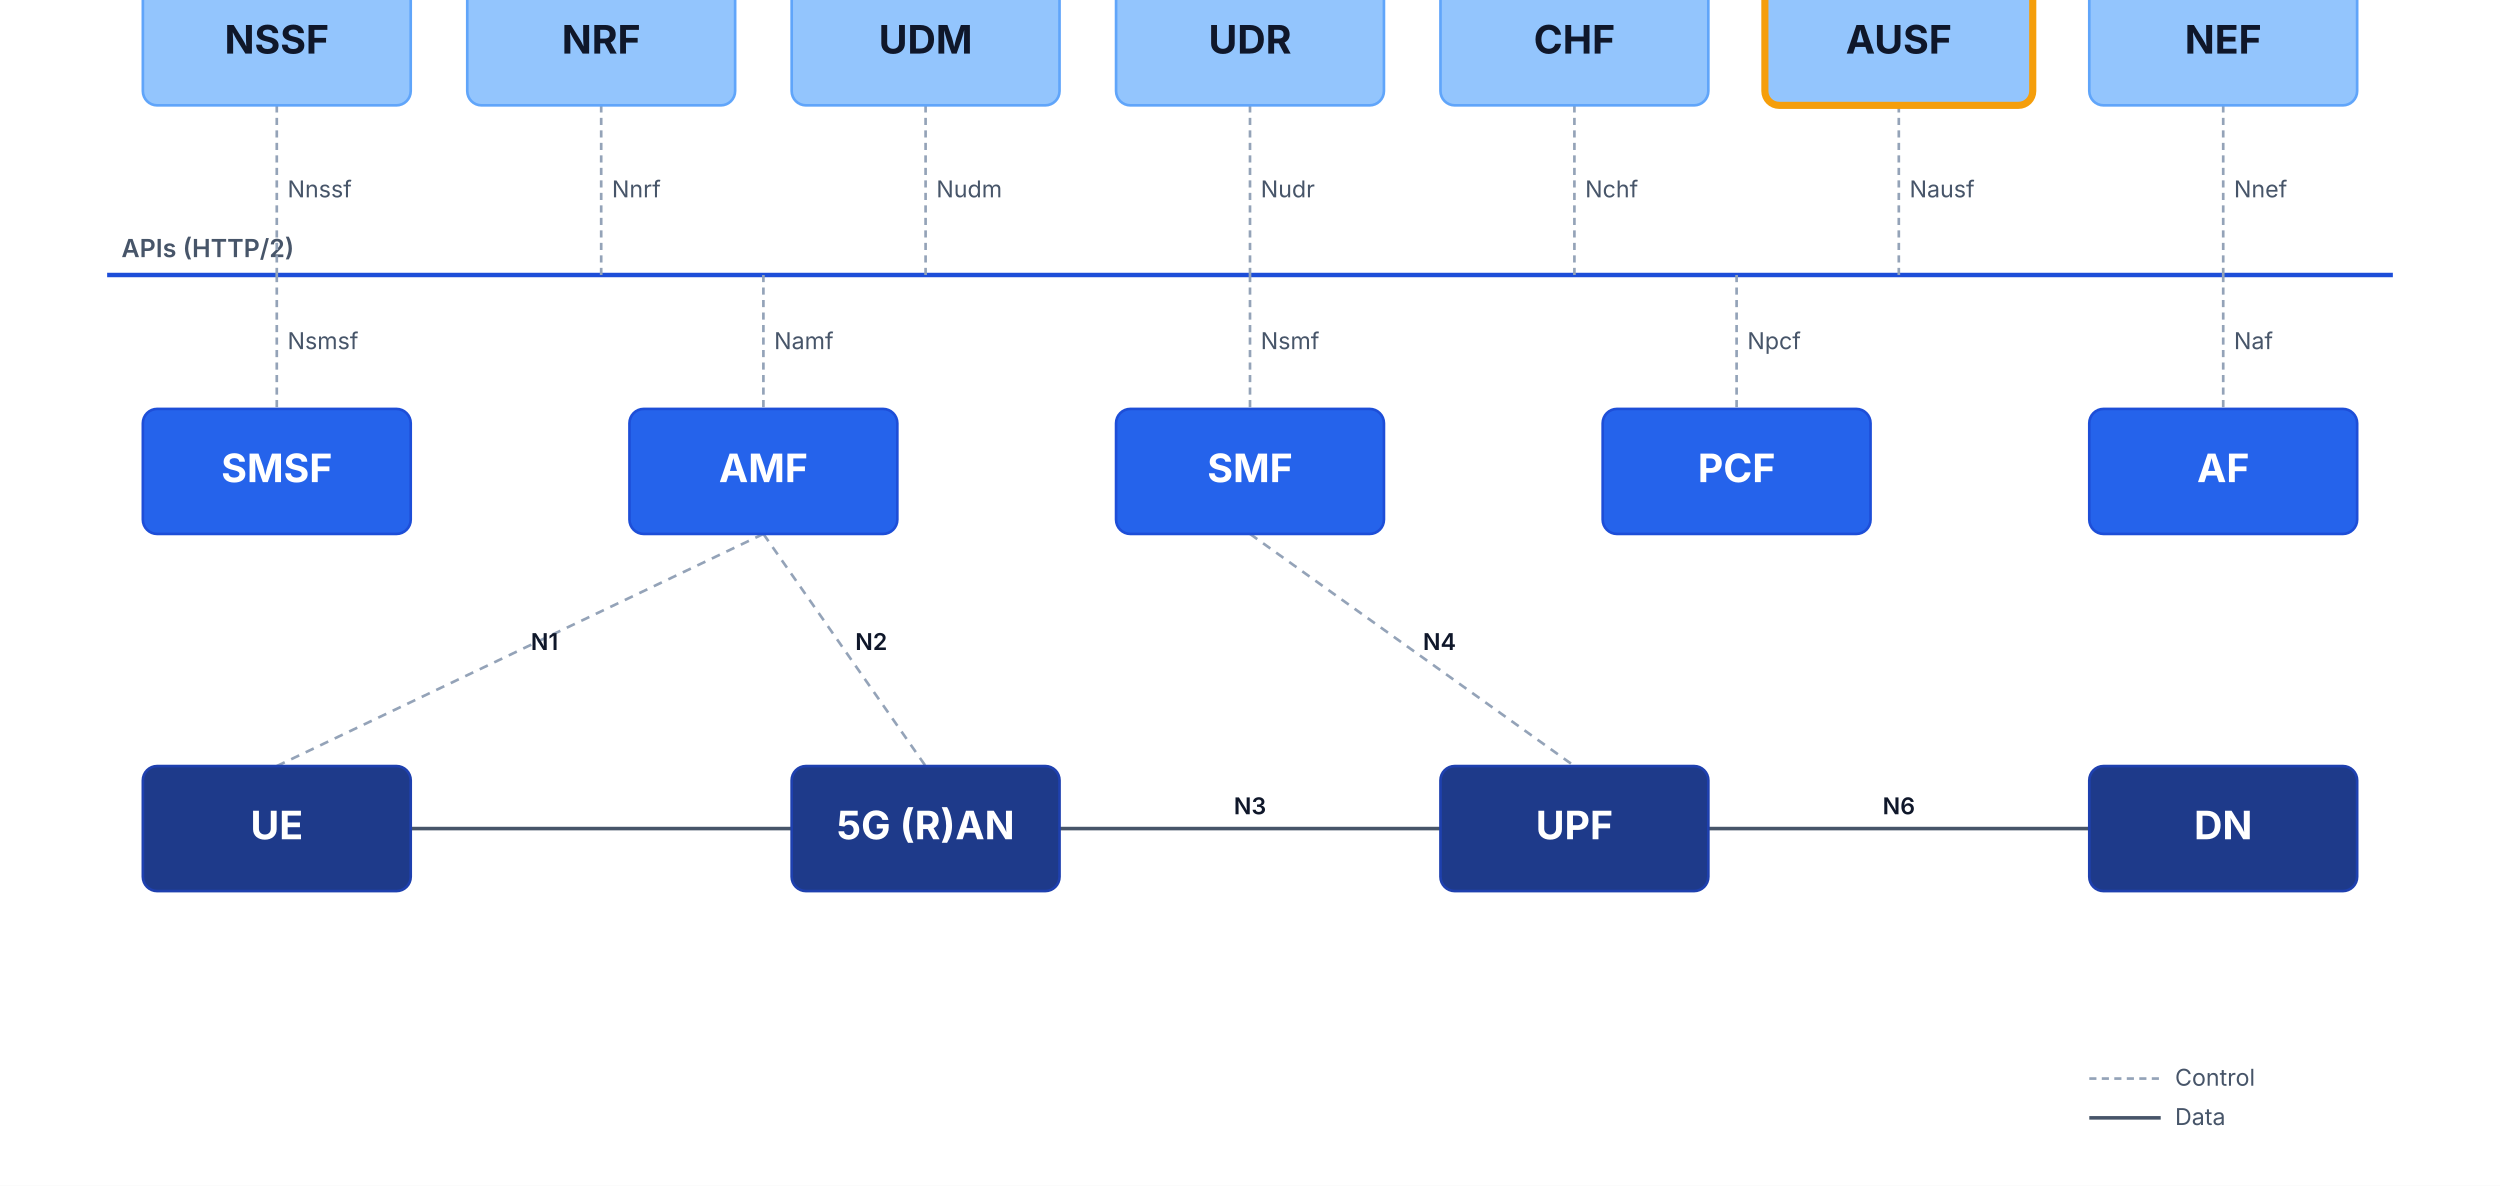
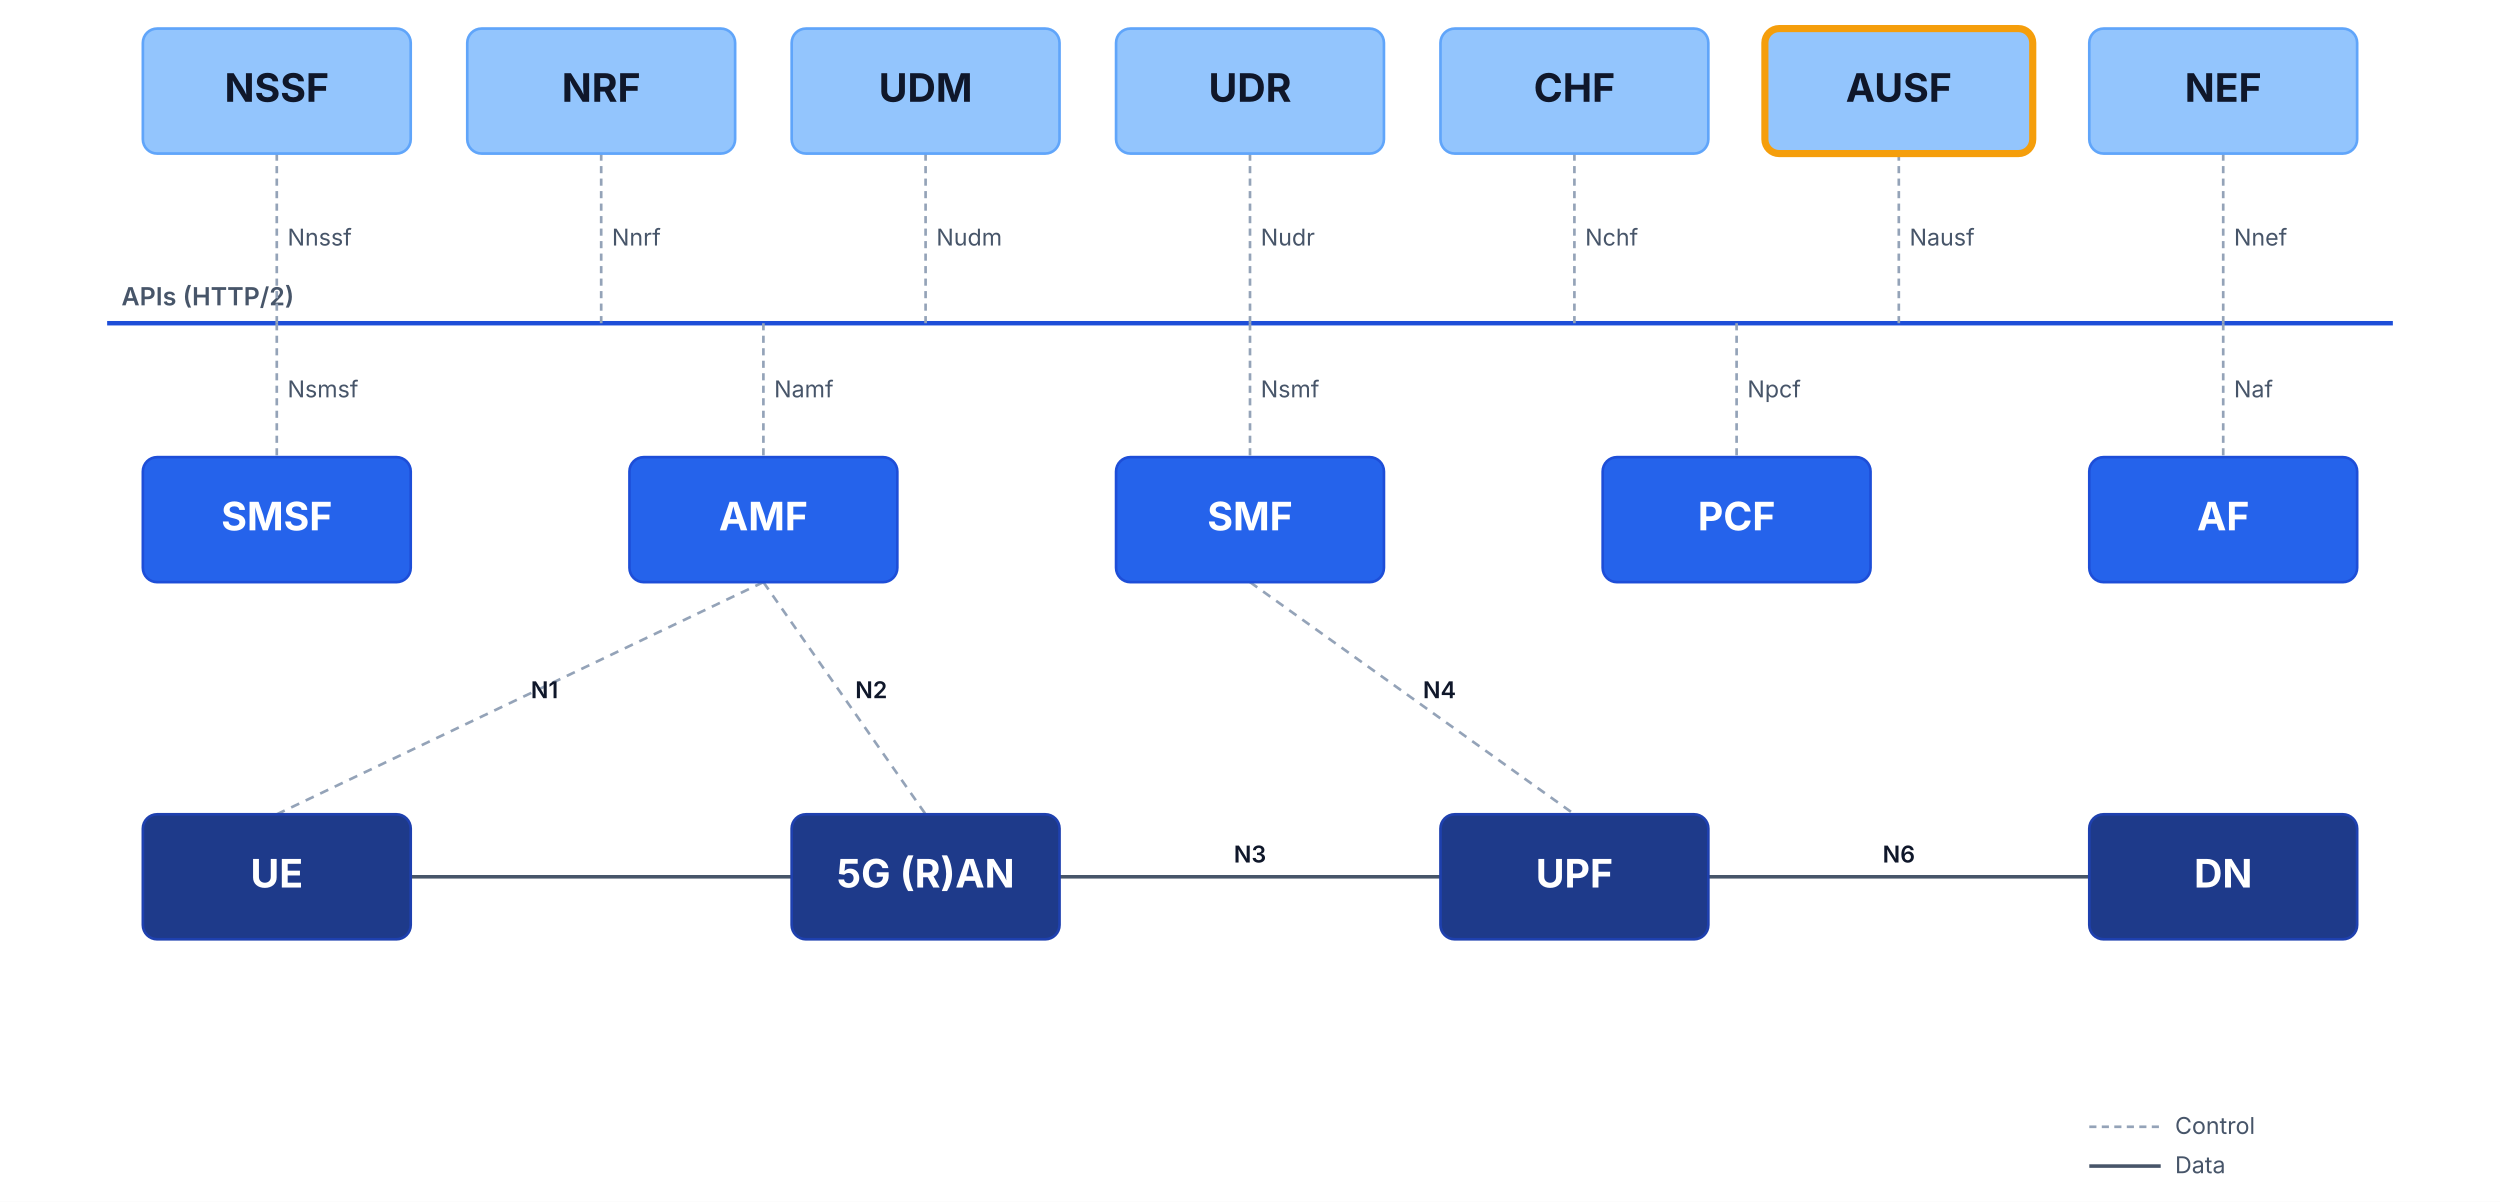
- <svg xmlns="http://www.w3.org/2000/svg" width="100%" viewBox="0 0 1400 664" preserveAspectRatio="xMidYMid meet" role="img" aria-label="5G System — architektura">
+ <svg xmlns="http://www.w3.org/2000/svg" width="100%" viewBox="0 0 1400 673" preserveAspectRatio="xMidYMid meet" role="img" aria-label="5G System — architektura">
  <defs>
    <marker id="net-arrow" markerWidth="10" markerHeight="10" refX="8" refY="5" orient="auto" markerUnits="strokeWidth">
      <path d="M1,1 L9,5 L1,9 Z" fill="#475569" />
    </marker>
  </defs>
-   <rect width="1400" height="664" fill="#FFFFFF" />
-   <g transform="translate(0, -96)">
+   <rect width="1400" height="673" fill="#FFFFFF" />
+   <g transform="translate(0, -69)">
    <g id="sba-bus">
      <line x1="60" y1="250" x2="1340" y2="250" stroke="#1D4ED8" stroke-width="2.5" />
      <text x="68" y="240" font-family="Inter, Arial, sans-serif" font-size="14" font-weight="600" fill="#475569">APIs (HTTP/2)</text>
      <line x1="155" y1="155" x2="155" y2="250" stroke="#94A3B8" stroke-width="1.5" stroke-dasharray="4 3" />
      <text x="161" y="206.5" font-family="Inter, Arial, sans-serif" font-size="13" fill="#475569">Nnssf</text>
      <line x1="336.667" y1="155" x2="336.667" y2="250" stroke="#94A3B8" stroke-width="1.5" stroke-dasharray="4 3" />
      <text x="342.667" y="206.5" font-family="Inter, Arial, sans-serif" font-size="13" fill="#475569">Nnrf</text>
      <line x1="518.333" y1="155" x2="518.333" y2="250" stroke="#94A3B8" stroke-width="1.5" stroke-dasharray="4 3" />
      <text x="524.333" y="206.5" font-family="Inter, Arial, sans-serif" font-size="13" fill="#475569">Nudm</text>
      <line x1="700" y1="155" x2="700" y2="250" stroke="#94A3B8" stroke-width="1.5" stroke-dasharray="4 3" />
      <text x="706" y="206.5" font-family="Inter, Arial, sans-serif" font-size="13" fill="#475569">Nudr</text>
      <line x1="881.667" y1="155" x2="881.667" y2="250" stroke="#94A3B8" stroke-width="1.5" stroke-dasharray="4 3" />
      <text x="887.667" y="206.5" font-family="Inter, Arial, sans-serif" font-size="13" fill="#475569">Nchf</text>
      <line x1="1063.333" y1="155" x2="1063.333" y2="250" stroke="#94A3B8" stroke-width="1.5" stroke-dasharray="4 3" />
      <text x="1069.333" y="206.5" font-family="Inter, Arial, sans-serif" font-size="13" fill="#475569">Nausf</text>
      <line x1="1245" y1="155" x2="1245" y2="250" stroke="#94A3B8" stroke-width="1.5" stroke-dasharray="4 3" />
      <text x="1251" y="206.5" font-family="Inter, Arial, sans-serif" font-size="13" fill="#475569">Nnef</text>
      <line x1="155" y1="250" x2="155" y2="325" stroke="#94A3B8" stroke-width="1.5" stroke-dasharray="4 3" />
      <text x="161" y="291.5" font-family="Inter, Arial, sans-serif" font-size="13" fill="#475569">Nsmsf</text>
      <line x1="427.5" y1="250" x2="427.5" y2="325" stroke="#94A3B8" stroke-width="1.5" stroke-dasharray="4 3" />
      <text x="433.5" y="291.5" font-family="Inter, Arial, sans-serif" font-size="13" fill="#475569">Namf</text>
      <line x1="700" y1="250" x2="700" y2="325" stroke="#94A3B8" stroke-width="1.5" stroke-dasharray="4 3" />
      <text x="706" y="291.5" font-family="Inter, Arial, sans-serif" font-size="13" fill="#475569">Nsmf</text>
      <line x1="972.5" y1="250" x2="972.5" y2="325" stroke="#94A3B8" stroke-width="1.5" stroke-dasharray="4 3" />
      <text x="978.5" y="291.5" font-family="Inter, Arial, sans-serif" font-size="13" fill="#475569">Npcf</text>
      <line x1="1245" y1="250" x2="1245" y2="325" stroke="#94A3B8" stroke-width="1.5" stroke-dasharray="4 3" />
      <text x="1251" y="291.5" font-family="Inter, Arial, sans-serif" font-size="13" fill="#475569">Naf</text>
    </g>
    <g id="data-path">
      <line x1="230" y1="560" x2="443.333" y2="560" stroke="#475569" stroke-width="2" />
      <line x1="593.333" y1="560" x2="806.667" y2="560" stroke="#475569" stroke-width="2" />
      <text x="700" y="552" text-anchor="middle" font-family="Inter, Arial, sans-serif" font-size="13" font-weight="600" fill="#0F172A">N3</text>
      <line x1="956.667" y1="560" x2="1170" y2="560" stroke="#475569" stroke-width="2" />
      <text x="1063.333" y="552" text-anchor="middle" font-family="Inter, Arial, sans-serif" font-size="13" font-weight="600" fill="#0F172A">N6</text>
    </g>
    <g id="control-to-data">
      <line x1="427.5" y1="395" x2="155" y2="525" stroke="#94A3B8" stroke-width="1.5" stroke-dasharray="5 4" />
      <text x="297.25" y="460" font-family="Inter, Arial, sans-serif" font-size="13" font-weight="600" fill="#0F172A">N1</text>
      <line x1="427.5" y1="395" x2="518.333" y2="525" stroke="#94A3B8" stroke-width="1.5" stroke-dasharray="5 4" />
      <text x="478.917" y="460" font-family="Inter, Arial, sans-serif" font-size="13" font-weight="600" fill="#0F172A">N2</text>
      <line x1="700" y1="395" x2="881.667" y2="525" stroke="#94A3B8" stroke-width="1.5" stroke-dasharray="5 4" />
      <text x="796.833" y="460" font-family="Inter, Arial, sans-serif" font-size="13" font-weight="600" fill="#0F172A">N4</text>
    </g>
    <g id="nodes">
      <g id="nf-nssf">
        <rect x="80" y="85" width="150" height="70" rx="8" fill="#93C5FD" stroke="#60A5FA" stroke-width="1.5" />
        <text x="155" y="126" text-anchor="middle" font-family="Inter, Arial, sans-serif" font-size="22" font-weight="700" fill="#0F172A">NSSF</text>
      </g>
      <g id="nf-nrf">
        <rect x="261.667" y="85" width="150" height="70" rx="8" fill="#93C5FD" stroke="#60A5FA" stroke-width="1.5" />
        <text x="336.667" y="126" text-anchor="middle" font-family="Inter, Arial, sans-serif" font-size="22" font-weight="700" fill="#0F172A">NRF</text>
      </g>
      <g id="nf-udm">
        <rect x="443.333" y="85" width="150" height="70" rx="8" fill="#93C5FD" stroke="#60A5FA" stroke-width="1.5" />
        <text x="518.333" y="126" text-anchor="middle" font-family="Inter, Arial, sans-serif" font-size="22" font-weight="700" fill="#0F172A">UDM</text>
      </g>
      <g id="nf-udr">
        <rect x="625" y="85" width="150" height="70" rx="8" fill="#93C5FD" stroke="#60A5FA" stroke-width="1.5" />
        <text x="700" y="126" text-anchor="middle" font-family="Inter, Arial, sans-serif" font-size="22" font-weight="700" fill="#0F172A">UDR</text>
      </g>
      <g id="nf-chf">
        <rect x="806.667" y="85" width="150" height="70" rx="8" fill="#93C5FD" stroke="#60A5FA" stroke-width="1.5" />
        <text x="881.667" y="126" text-anchor="middle" font-family="Inter, Arial, sans-serif" font-size="22" font-weight="700" fill="#0F172A">CHF</text>
      </g>
      <g id="nf-ausf">
        <rect x="988.333" y="85" width="150" height="70" rx="8" fill="#93C5FD" stroke="#F59E0B" stroke-width="4" />
        <text x="1063.333" y="126" text-anchor="middle" font-family="Inter, Arial, sans-serif" font-size="22" font-weight="700" fill="#0F172A">AUSF</text>
      </g>
      <g id="nf-nef">
        <rect x="1170" y="85" width="150" height="70" rx="8" fill="#93C5FD" stroke="#60A5FA" stroke-width="1.5" />
        <text x="1245" y="126" text-anchor="middle" font-family="Inter, Arial, sans-serif" font-size="22" font-weight="700" fill="#0F172A">NEF</text>
      </g>
      <g id="nf-smsf">
        <rect x="80" y="325" width="150" height="70" rx="8" fill="#2563EB" stroke="#1D4ED8" stroke-width="1.5" />
        <text x="155" y="366" text-anchor="middle" font-family="Inter, Arial, sans-serif" font-size="22" font-weight="700" fill="#FFFFFF">SMSF</text>
      </g>
      <g id="nf-amf">
        <rect x="352.5" y="325" width="150" height="70" rx="8" fill="#2563EB" stroke="#1D4ED8" stroke-width="1.5" />
        <text x="427.5" y="366" text-anchor="middle" font-family="Inter, Arial, sans-serif" font-size="22" font-weight="700" fill="#FFFFFF">AMF</text>
      </g>
      <g id="nf-smf">
        <rect x="625" y="325" width="150" height="70" rx="8" fill="#2563EB" stroke="#1D4ED8" stroke-width="1.5" />
        <text x="700" y="366" text-anchor="middle" font-family="Inter, Arial, sans-serif" font-size="22" font-weight="700" fill="#FFFFFF">SMF</text>
      </g>
      <g id="nf-pcf">
        <rect x="897.5" y="325" width="150" height="70" rx="8" fill="#2563EB" stroke="#1D4ED8" stroke-width="1.5" />
        <text x="972.5" y="366" text-anchor="middle" font-family="Inter, Arial, sans-serif" font-size="22" font-weight="700" fill="#FFFFFF">PCF</text>
      </g>
      <g id="nf-af">
        <rect x="1170" y="325" width="150" height="70" rx="8" fill="#2563EB" stroke="#1D4ED8" stroke-width="1.5" />
        <text x="1245" y="366" text-anchor="middle" font-family="Inter, Arial, sans-serif" font-size="22" font-weight="700" fill="#FFFFFF">AF</text>
      </g>
      <g id="nf-ue">
        <rect x="80" y="525" width="150" height="70" rx="8" fill="#1E3A8A" stroke="#1E40AF" stroke-width="1.5" />
        <text x="155" y="566" text-anchor="middle" font-family="Inter, Arial, sans-serif" font-size="22" font-weight="700" fill="#FFFFFF">UE</text>
      </g>
      <g id="nf-ran">
        <rect x="443.333" y="525" width="150" height="70" rx="8" fill="#1E3A8A" stroke="#1E40AF" stroke-width="1.5" />
        <text x="518.333" y="566" text-anchor="middle" font-family="Inter, Arial, sans-serif" font-size="22" font-weight="700" fill="#FFFFFF">5G (R)AN</text>
      </g>
      <g id="nf-upf">
        <rect x="806.667" y="525" width="150" height="70" rx="8" fill="#1E3A8A" stroke="#1E40AF" stroke-width="1.5" />
        <text x="881.667" y="566" text-anchor="middle" font-family="Inter, Arial, sans-serif" font-size="22" font-weight="700" fill="#FFFFFF">UPF</text>
      </g>
      <g id="nf-dn">
        <rect x="1170" y="525" width="150" height="70" rx="8" fill="#1E3A8A" stroke="#1E40AF" stroke-width="1.5" />
        <text x="1245" y="566" text-anchor="middle" font-family="Inter, Arial, sans-serif" font-size="22" font-weight="700" fill="#FFFFFF">DN</text>
      </g>
    </g>
    <g id="legend">
      <line x1="1170" y1="700" x2="1210" y2="700" stroke="#94A3B8" stroke-width="1.5" stroke-dasharray="4 3" />
      <text x="1218" y="704" font-family="Inter, Arial, sans-serif" font-size="13" fill="#475569">Control</text>
      <line x1="1170" y1="722" x2="1210" y2="722" stroke="#475569" stroke-width="2" />
      <text x="1218" y="726" font-family="Inter, Arial, sans-serif" font-size="13" fill="#475569">Data</text>
    </g>
  </g>
</svg>
